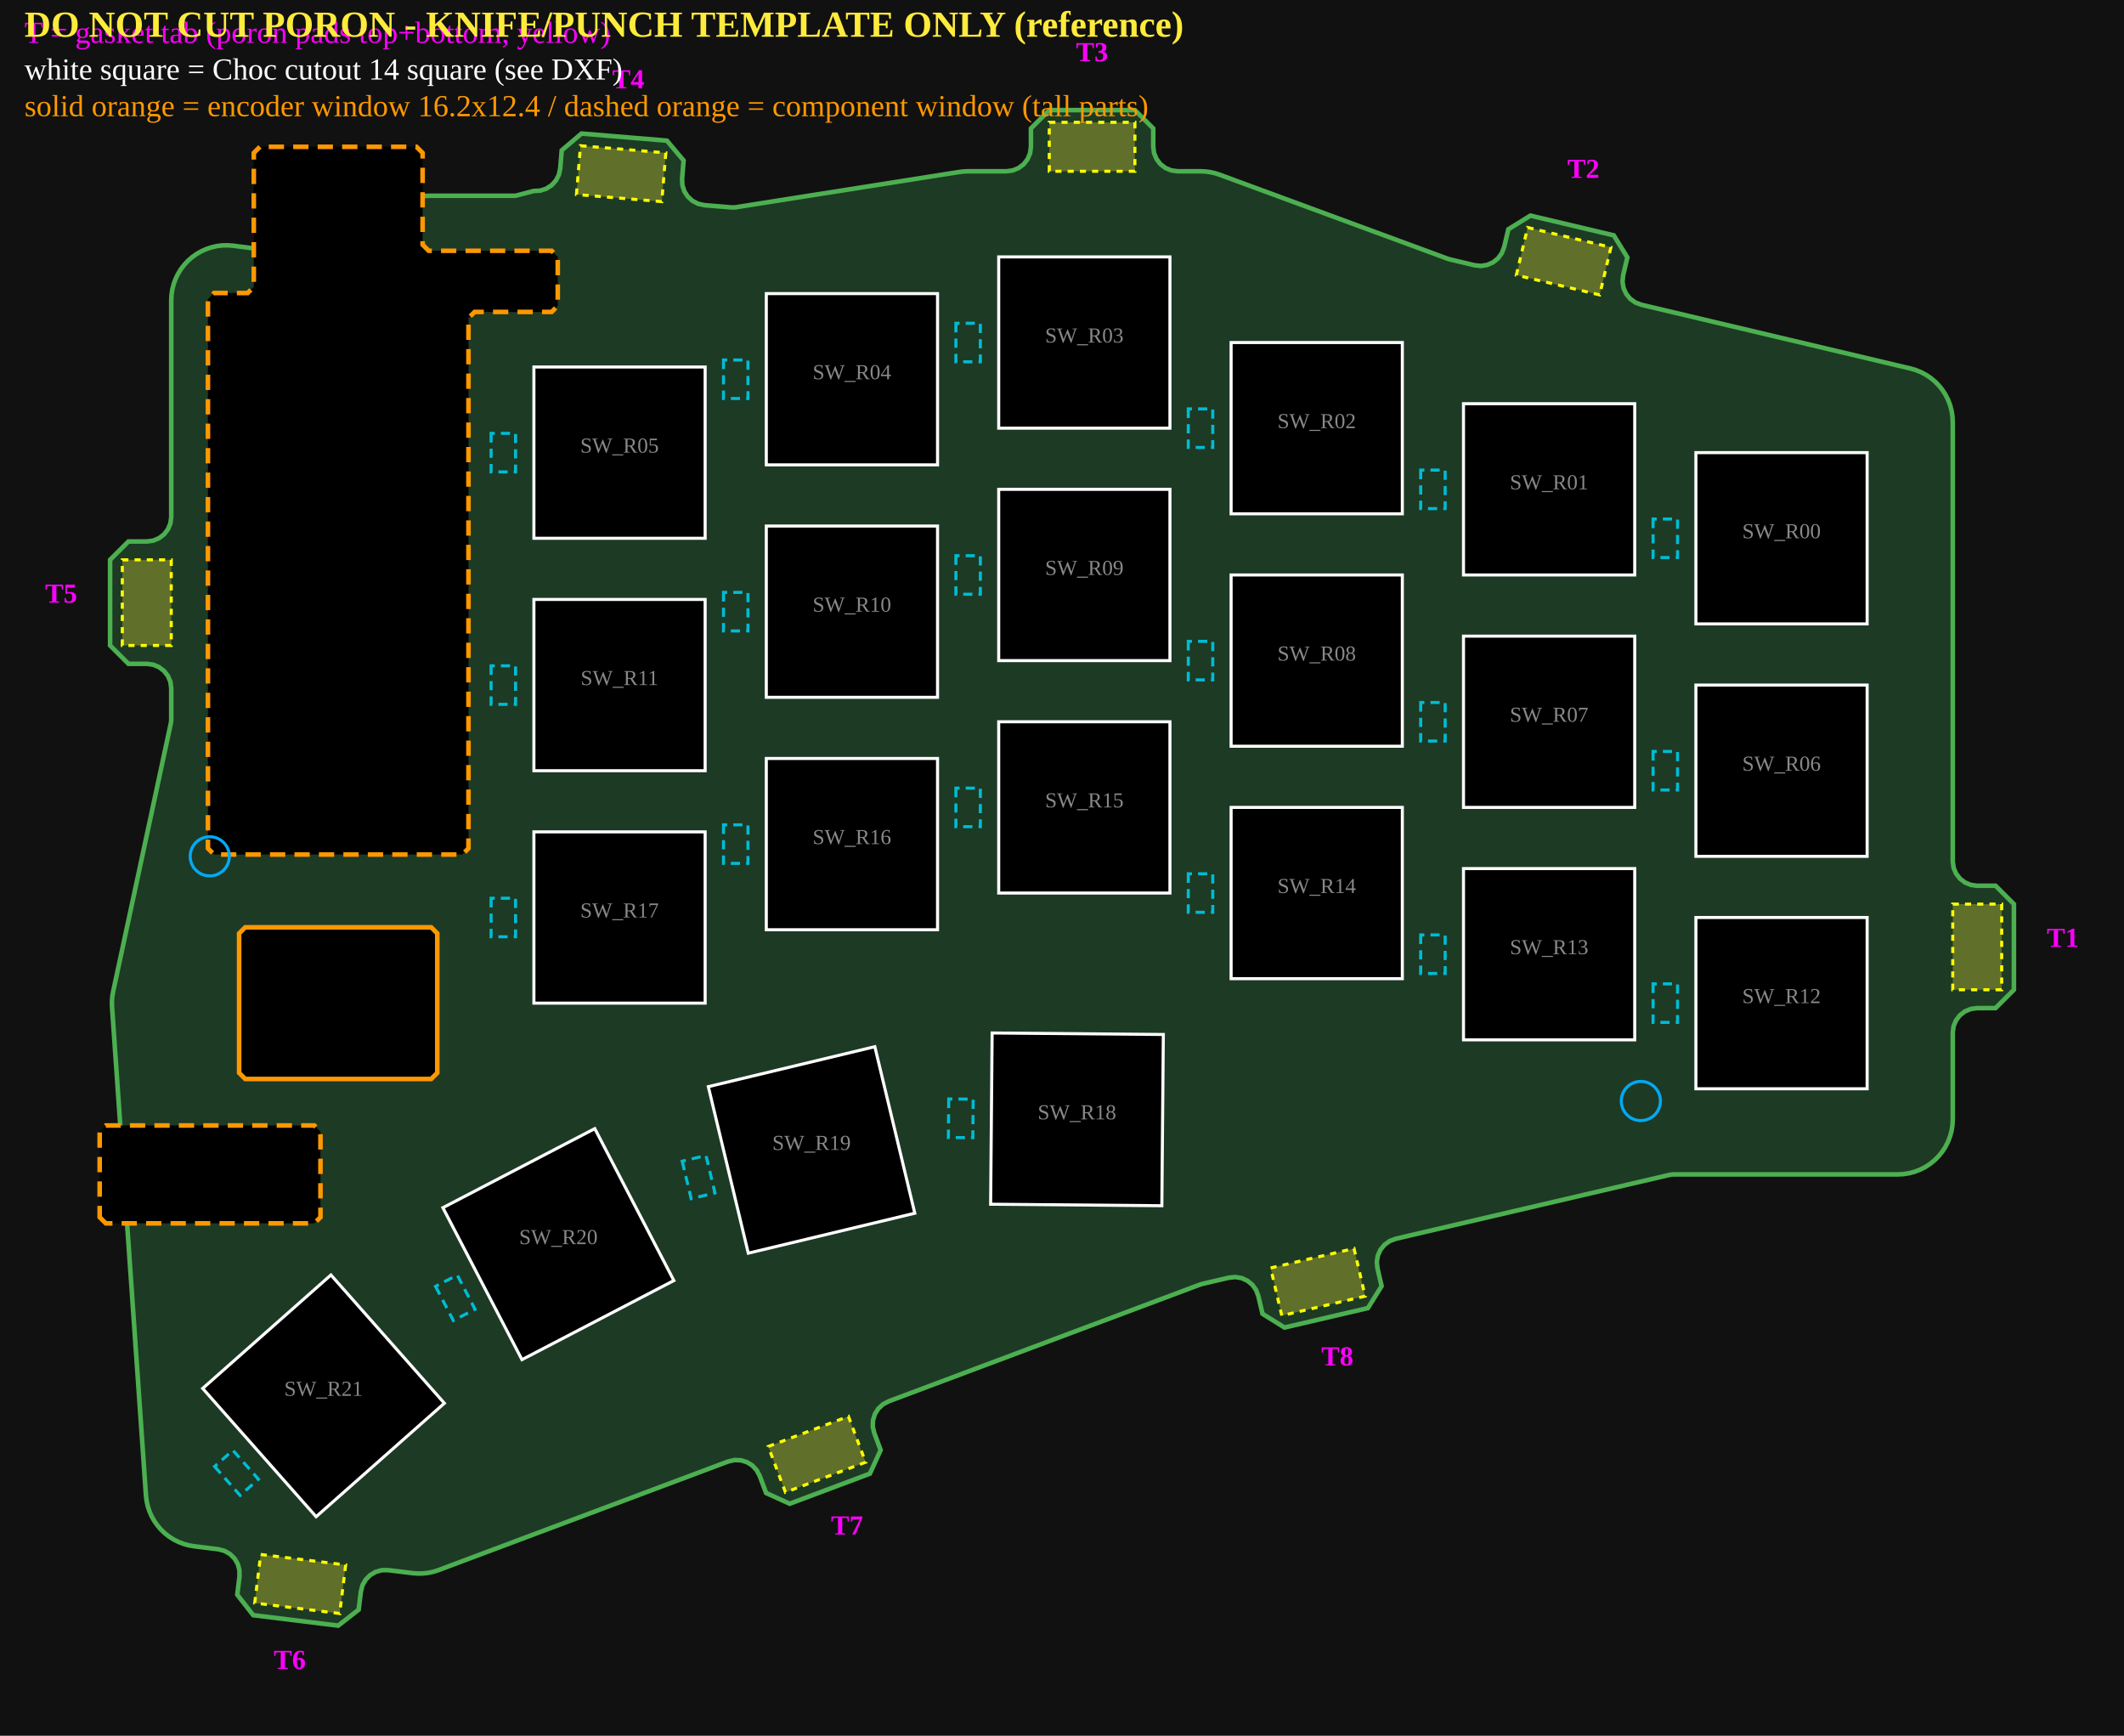
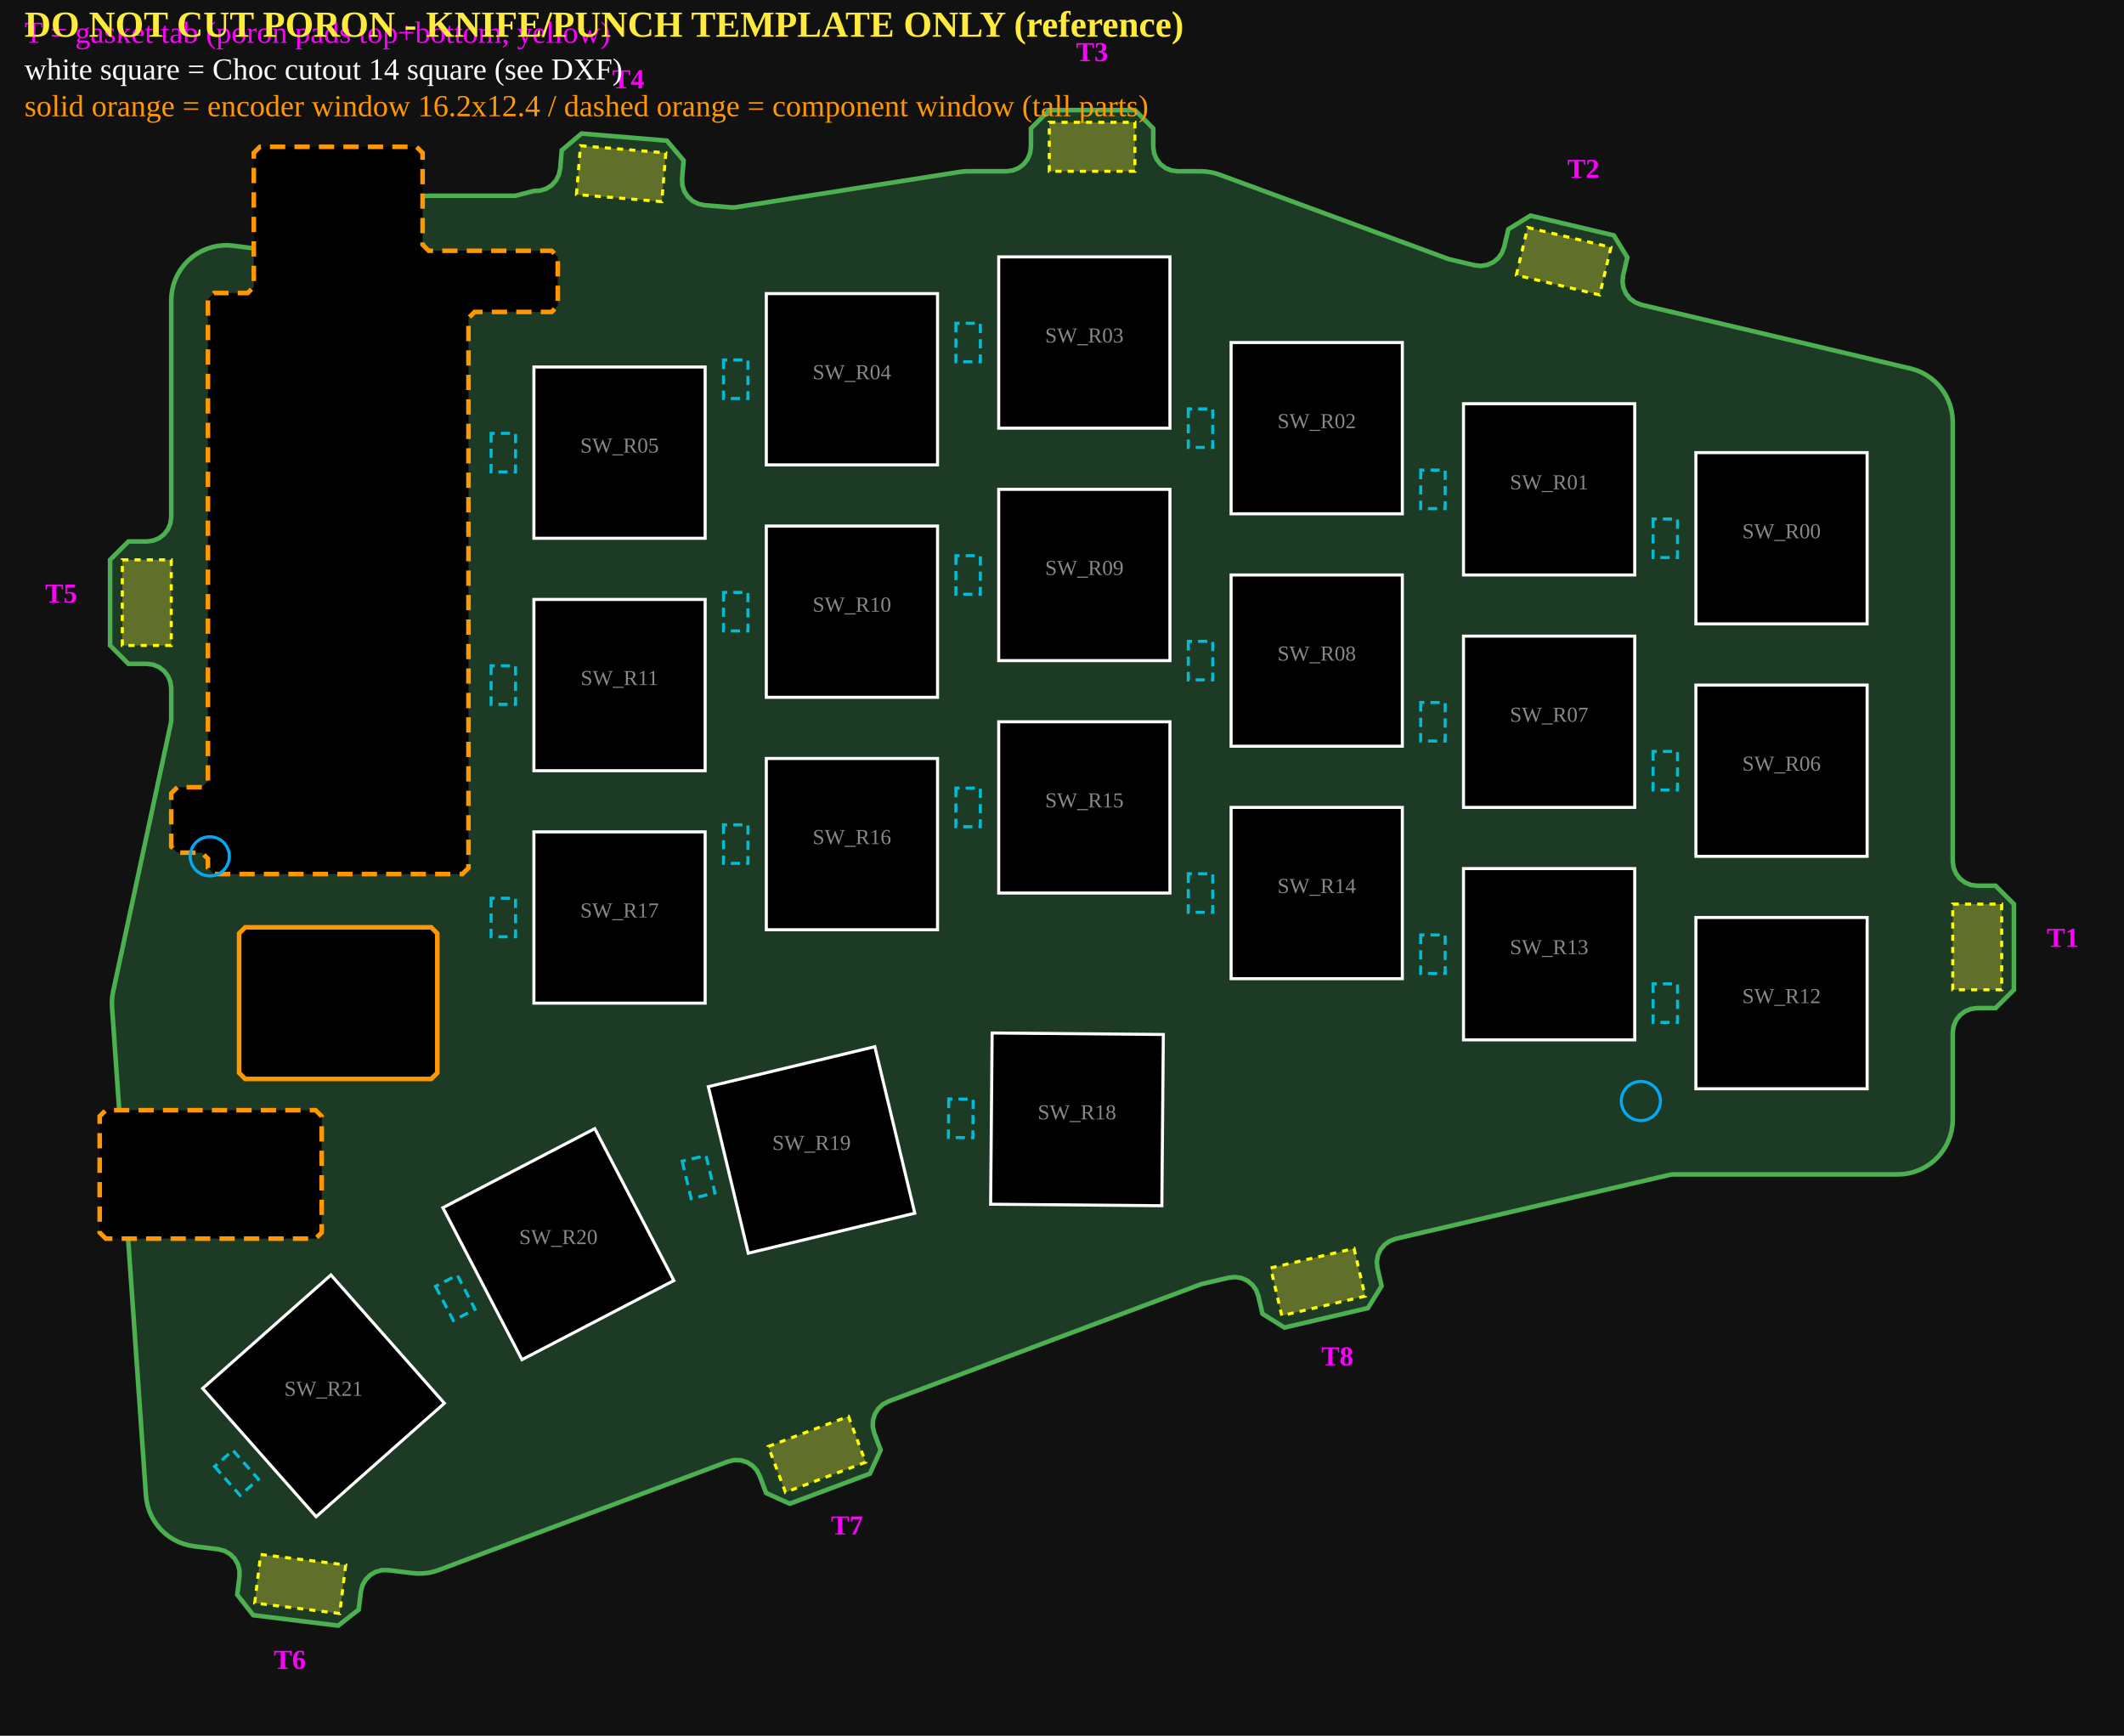
<svg xmlns="http://www.w3.org/2000/svg" width="694.6" height="567.54" viewBox="0 0 694.6 567.54">
  <rect width="694.6" height="567.54" fill="#111" />
  <polygon points="638.6,366.0 638.6,364.0 638.6,362.0 638.6,360.0 638.6,358.0 638.6,356.0 638.6,354.0 638.6,352.0 638.6,350.0 638.6,348.0 638.6,346.0 638.6,344.0 638.6,342.0 638.6,337.62 638.87,335.55 639.67,333.62 640.94,331.96 642.6,330.69 644.53,329.89 646.6,329.62 652.6,329.62 658.6,323.62 658.6,295.62 652.6,289.62 646.6,289.62 644.53,289.35 642.6,288.55 640.94,287.27 639.67,285.62 638.87,283.69 638.6,281.62 638.6,276.0 638.6,274.0 638.6,272.0 638.6,270.0 638.6,268.0 638.6,266.0 638.6,264.0 638.6,262.0 638.6,260.0 638.6,258.0 638.6,256.0 638.6,254.0 638.6,252.0 638.6,250.0 638.6,248.0 638.6,246.0 638.6,244.0 638.6,242.0 638.6,240.0 638.6,238.0 638.6,236.0 638.6,234.0 638.6,232.0 638.6,230.0 638.6,228.0 638.6,226.0 638.6,224.0 638.6,222.0 638.6,220.0 638.6,218.0 638.6,216.0 638.6,214.0 638.6,212.0 638.6,210.0 638.6,208.0 638.6,206.0 638.6,204.0 638.6,202.0 638.6,200.0 638.6,198.0 638.6,196.0 638.6,194.0 638.6,192.0 638.6,190.0 638.6,188.0 638.6,186.0 638.6,184.0 638.6,182.0 638.6,180.0 638.6,178.0 638.6,176.0 638.6,174.0 638.6,172.0 638.6,170.0 638.6,168.0 638.6,166.0 638.6,164.0 638.6,162.0 638.6,160.0 638.6,158.0 638.6,156.0 638.6,154.0 638.6,152.0 638.6,150.0 638.6,148.0 638.6,146.0 638.6,144.0 638.6,142.0 638.6,140.0 638.6,138.0 638.5,136.15 638.22,134.32 637.75,132.53 637.1,130.8 636.27,129.14 635.28,127.58 634.12,126.12 632.83,124.8 631.41,123.61 629.88,122.58 628.24,121.7 626.53,121.0 624.75,120.48 622.77,120.02 620.79,119.55 618.81,119.08 616.83,118.61 614.85,118.14 612.87,117.67 610.89,117.2 608.91,116.73 606.93,116.26 604.95,115.79 602.97,115.33 600.99,114.86 599.01,114.39 597.03,113.92 595.05,113.45 593.07,112.98 591.09,112.51 589.11,112.04 587.13,111.57 585.15,111.11 583.17,110.64 581.19,110.17 579.21,109.7 577.23,109.23 575.25,108.76 573.27,108.29 571.29,107.82 569.31,107.35 567.33,106.88 565.35,106.42 563.37,105.95 561.39,105.48 559.41,105.01 557.43,104.54 555.45,104.07 553.47,103.6 551.49,103.13 549.51,102.66 547.53,102.2 545.55,101.73 543.57,101.26 541.59,100.79 536.75,99.64 534.8,98.9 533.1,97.68 531.79,96.06 530.93,94.15 530.6,92.09 530.81,90.01 532.19,84.17 527.74,76.95 500.49,70.5 493.27,74.96 491.89,80.79 491.14,82.75 489.92,84.44 488.3,85.76 486.4,86.61 484.34,86.95 482.26,86.74 478.23,85.78 476.25,85.31 474.27,84.84 473.81,84.72 473.35,84.57 471.39,83.85 469.43,83.12 467.47,82.4 465.51,81.68 463.55,80.95 461.58,80.23 459.62,79.51 457.66,78.79 455.7,78.06 453.74,77.34 451.78,76.62 449.82,75.9 447.86,75.17 445.89,74.45 443.93,73.73 441.97,73.01 440.01,72.28 438.05,71.56 436.09,70.84 434.13,70.12 432.17,69.39 430.2,68.67 428.24,67.95 426.28,67.22 424.32,66.5 422.36,65.78 420.4,65.06 418.44,64.33 416.48,63.61 414.51,62.89 412.55,62.17 410.59,61.44 408.63,60.72 406.67,60.0 404.71,59.28 402.75,58.55 400.79,57.83 398.82,57.11 397.31,56.63 395.76,56.28 394.19,56.07 392.6,56.0 390.6,56.0 385.14,56.0 383.07,55.73 381.14,54.93 379.48,53.66 378.21,52.0 377.41,50.07 377.14,48.0 377.14,42.0 371.14,36.0 343.14,36.0 337.14,42.0 337.14,48.0 336.87,50.07 336.07,52.0 334.8,53.66 333.14,54.93 331.21,55.73 329.14,56.0 324.6,56.0 322.6,56.0 320.6,56.0 318.6,56.0 316.6,56.0 315.19,56.06 313.79,56.22 311.77,56.54 309.74,56.86 307.72,57.18 305.69,57.5 303.67,57.82 301.64,58.14 299.62,58.46 297.59,58.78 295.57,59.1 293.54,59.42 291.52,59.74 289.49,60.06 287.47,60.38 285.44,60.7 283.42,61.02 281.39,61.34 279.37,61.66 277.34,61.98 275.31,62.3 273.29,62.62 271.26,62.94 269.24,63.26 267.21,63.57 265.19,63.89 263.16,64.21 261.14,64.53 259.11,64.85 257.09,65.17 255.06,65.49 253.04,65.81 251.01,66.13 248.99,66.45 246.96,66.77 244.94,67.09 242.91,67.41 240.89,67.73 240.25,67.81 239.61,67.83 238.97,67.8 236.93,67.63 234.89,67.46 230.37,67.09 228.33,66.64 226.47,65.69 224.92,64.28 223.79,62.53 223.16,60.54 223.06,58.45 223.56,52.47 218.08,45.99 190.17,43.67 183.7,49.15 183.2,55.13 182.75,57.17 181.8,59.03 180.39,60.57 178.64,61.7 176.65,62.34 174.56,62.44 168.6,64.0 166.6,64.0 164.6,64.0 162.6,64.0 160.6,64.0 158.6,64.0 156.6,64.0 154.6,64.0 152.6,64.0 150.6,64.0 148.6,64.0 146.6,64.0 144.6,64.0 142.6,64.0 140.6,64.0 138.94,64.08 137.3,64.3 135.69,64.68 134.12,65.21 132.6,65.88 132.6,67.93 132.6,69.99 132.6,72.04 132.6,74.1 132.6,76.16 132.6,78.21 132.6,80.27 132.6,82.33 132.6,84.38 132.6,86.44 132.6,88.49 132.6,90.55 132.6,92.61 132.6,94.66 132.6,96.72 132.6,98.78 132.6,100.83 132.6,102.89 132.6,104.94 132.6,107.0 130.6,107.0 128.6,107.0 126.6,107.0 124.6,107.0 122.6,107.0 120.6,107.0 118.6,107.0 116.6,107.0 114.6,107.0 112.6,107.0 110.6,107.0 108.6,107.0 106.6,107.0 104.6,107.0 102.6,107.0 100.6,107.0 98.6,107.0 96.6,107.0 94.6,107.0 92.6,107.0 90.6,107.0 88.6,107.0 88.6,104.91 88.6,102.82 88.6,100.74 88.6,98.65 88.6,96.56 88.6,94.47 88.6,92.39 88.6,90.3 88.6,88.21 88.6,86.12 88.6,84.04 88.6,81.95 86.55,81.68 84.51,81.42 82.46,81.15 80.42,80.88 78.37,80.62 76.32,80.35 74.53,80.21 72.73,80.24 70.94,80.46 69.19,80.86 67.48,81.42 65.84,82.16 64.28,83.05 62.81,84.1 61.46,85.28 60.24,86.6 59.14,88.04 58.2,89.57 57.42,91.19 56.8,92.88 56.36,94.62 56.09,96.4 56.0,98.2 56.0,100.21 56.0,102.22 56.0,104.24 56.0,106.25 56.0,108.26 56.0,110.27 56.0,112.29 56.0,114.3 56.0,116.31 56.0,118.32 56.0,120.34 56.0,122.35 56.0,124.36 56.0,126.37 56.0,128.38 56.0,130.4 56.0,132.41 56.0,134.42 56.0,136.43 56.0,138.45 56.0,140.46 56.0,142.47 56.0,144.48 56.0,146.5 56.0,148.51 56.0,150.52 56.0,152.53 56.0,154.54 56.0,156.56 56.0,158.57 56.0,160.58 56.0,162.59 56.0,164.61 56.0,169.05 55.73,171.12 54.93,173.05 53.66,174.71 52.0,175.98 50.07,176.78 48.0,177.05 42.0,177.05 36.0,183.05 36.0,211.05 42.0,217.05 48.0,217.05 50.07,217.33 52.0,218.12 53.66,219.4 54.93,221.05 55.73,222.98 56.0,225.05 56.0,231.01 56.0,233.02 56.0,235.04 55.98,235.6 55.92,236.16 55.82,236.72 55.39,238.7 54.96,240.69 54.54,242.68 54.11,244.67 53.68,246.66 53.25,248.65 52.83,250.64 52.4,252.63 51.97,254.61 51.54,256.6 51.12,258.59 50.69,260.58 50.26,262.57 49.83,264.56 49.41,266.55 48.98,268.53 48.55,270.52 48.12,272.51 47.69,274.5 47.27,276.49 46.84,278.48 46.41,280.47 45.98,282.45 45.56,284.44 45.13,286.43 44.7,288.42 44.27,290.41 43.85,292.4 43.42,294.39 42.99,296.38 42.56,298.36 42.14,300.35 41.71,302.34 41.28,304.33 40.85,306.32 40.43,308.31 40.0,310.3 39.57,312.28 39.14,314.27 38.71,316.26 38.29,318.25 37.86,320.24 37.43,322.23 37.0,324.22 36.72,325.88 36.6,327.56 36.64,329.25 36.78,331.24 36.92,333.24 37.06,335.24 37.2,337.23 37.34,339.23 37.48,341.23 37.61,343.22 37.75,345.22 37.89,347.22 38.03,349.21 38.17,351.21 38.31,353.21 38.45,355.2 38.58,357.2 38.72,359.2 38.86,361.19 39.0,363.19 39.14,365.19 39.28,367.18 39.42,369.18 39.55,371.18 39.69,373.17 39.83,375.17 39.97,377.17 40.11,379.16 40.25,381.16 40.38,383.15 40.52,385.15 40.66,387.15 40.8,389.14 40.94,391.14 41.08,393.14 41.22,395.13 41.35,397.13 41.49,399.13 41.63,401.12 41.77,403.12 41.91,405.12 42.05,407.11 42.19,409.11 42.32,411.11 42.46,413.1 42.6,415.1 42.74,417.1 42.88,419.09 43.02,421.09 43.16,423.09 43.29,425.08 43.43,427.08 43.57,429.08 43.71,431.07 43.85,433.07 43.99,435.07 44.13,437.06 44.26,439.06 44.4,441.05 44.54,443.05 44.68,445.05 44.82,447.04 44.96,449.04 45.1,451.04 45.23,453.03 45.37,455.03 45.51,457.03 45.65,459.02 45.79,461.02 45.93,463.02 46.07,465.01 46.2,467.01 46.34,469.01 46.48,471.0 46.62,473.0 46.76,475.0 46.9,476.99 47.04,478.99 47.17,480.99 47.31,482.98 47.45,484.98 47.59,486.98 47.73,488.97 47.94,490.73 48.32,492.46 48.87,494.15 49.58,495.77 50.45,497.31 51.47,498.76 52.62,500.11 53.9,501.34 55.3,502.43 56.8,503.38 58.38,504.18 60.03,504.81 61.74,505.29 63.49,505.59 65.59,505.85 71.36,506.56 73.38,507.08 75.2,508.11 76.69,509.57 77.75,511.37 78.3,513.39 78.32,515.47 77.59,521.43 82.81,528.12 110.6,531.54 117.29,526.31 118.02,520.36 118.54,518.34 119.57,516.52 121.04,515.03 122.84,513.97 124.85,513.41 126.94,513.4 132.83,514.12 134.93,514.38 136.65,514.51 138.38,514.47 140.1,514.27 141.8,513.9 143.44,513.37 145.33,512.66 147.21,511.95 149.1,511.25 150.99,510.54 152.87,509.83 154.76,509.13 156.64,508.42 158.53,507.71 160.41,507.01 162.3,506.3 164.18,505.59 166.07,504.89 167.95,504.18 169.84,503.47 171.72,502.77 173.61,502.06 175.49,501.35 177.38,500.65 179.26,499.94 181.15,499.23 183.03,498.53 184.92,497.82 186.81,497.11 188.69,496.41 190.58,495.7 192.46,494.99 194.35,494.29 196.23,493.58 198.12,492.87 200.0,492.17 201.89,491.46 203.77,490.75 205.66,490.05 207.54,489.34 209.43,488.63 211.31,487.92 213.2,487.22 215.08,486.51 216.97,485.8 218.85,485.1 220.74,484.39 222.63,483.68 224.51,482.98 226.4,482.27 228.28,481.56 230.17,480.86 232.05,480.15 233.94,479.44 238.13,477.87 240.17,477.4 242.26,477.47 244.25,478.08 246.03,479.18 247.45,480.71 248.43,482.55 250.54,488.17 258.26,491.68 284.48,481.85 287.99,474.13 285.89,468.51 285.42,466.48 285.49,464.39 286.1,462.39 287.2,460.62 288.73,459.19 290.57,458.21 296.15,456.12 298.04,455.41 299.92,454.71 301.81,454.0 303.69,453.29 305.58,452.59 307.46,451.88 309.35,451.17 311.23,450.47 313.12,449.76 315.0,449.05 316.89,448.35 318.77,447.64 320.66,446.93 322.54,446.23 324.43,445.52 326.32,444.81 328.2,444.11 330.09,443.4 331.97,442.69 333.86,441.99 335.74,441.28 337.63,440.57 339.51,439.87 341.4,439.16 343.28,438.45 345.17,437.74 347.05,437.04 348.94,436.33 350.82,435.62 352.71,434.92 354.59,434.21 356.48,433.5 358.37,432.8 360.25,432.09 362.14,431.38 364.02,430.68 365.91,429.97 367.79,429.26 369.68,428.56 371.56,427.85 373.45,427.14 375.33,426.44 377.22,425.73 379.1,425.02 380.99,424.32 382.87,423.61 384.76,422.9 386.64,422.2 388.53,421.49 390.41,420.78 392.3,420.08 392.79,419.91 393.29,419.78 395.25,419.32 397.2,418.86 401.9,417.77 403.97,417.56 406.04,417.9 407.94,418.77 409.55,420.09 410.77,421.79 411.5,423.74 412.87,429.59 420.07,434.07 447.34,427.71 451.82,420.5 450.46,414.66 450.25,412.58 450.59,410.52 451.46,408.61 452.78,407.0 454.48,405.78 456.43,405.05 461.71,403.82 463.67,403.36 465.62,402.9 467.58,402.45 469.53,401.99 471.49,401.54 473.44,401.08 475.4,400.62 477.35,400.17 479.31,399.71 481.26,399.26 483.22,398.8 485.17,398.34 487.13,397.89 489.08,397.43 491.04,396.98 492.99,396.52 494.95,396.06 496.9,395.61 498.86,395.15 500.81,394.7 502.77,394.24 504.72,393.78 506.68,393.33 508.63,392.87 510.59,392.42 512.54,391.96 514.5,391.5 516.45,391.05 518.41,390.59 520.36,390.14 522.32,389.68 524.27,389.22 526.23,388.77 528.18,388.31 530.14,387.86 532.09,387.4 534.05,386.94 536.0,386.49 537.96,386.03 539.91,385.58 541.87,385.12 543.82,384.66 545.78,384.21 546.38,384.09 546.98,384.02 547.59,384.0 549.62,384.0 551.65,384.0 553.68,384.0 555.7,384.0 557.73,384.0 559.76,384.0 561.79,384.0 563.82,384.0 565.84,384.0 567.87,384.0 569.9,384.0 571.93,384.0 573.96,384.0 575.98,384.0 578.01,384.0 580.04,384.0 582.07,384.0 584.1,384.0 586.12,384.0 588.15,384.0 590.18,384.0 592.21,384.0 594.24,384.0 596.26,384.0 598.29,384.0 600.32,384.0 602.35,384.0 604.38,384.0 606.4,384.0 608.43,384.0 610.46,384.0 612.49,384.0 614.52,384.0 616.54,384.0 618.57,384.0 620.6,384.0 622.48,383.9 624.34,383.61 626.16,383.12 627.92,382.44 629.6,381.59 631.18,380.56 632.64,379.38 633.98,378.04 635.16,376.58 636.19,375.0 637.04,373.32 637.72,371.56 638.21,369.74 638.5,367.88" fill="#1d3a24" stroke="#4caf50" stroke-width="1.5" />
  <polygon points="554.6,204.0 610.6,204.0 610.6,148.0 554.6,148.0" fill="#000" stroke="#fff" stroke-width="1" />
  <polygon points="478.6,188.0 534.6,188.0 534.6,132.0 478.6,132.0" fill="#000" stroke="#fff" stroke-width="1" />
  <polygon points="402.6,168.0 458.6,168.0 458.6,112.0 402.6,112.0" fill="#000" stroke="#fff" stroke-width="1" />
  <polygon points="326.6,140.0 382.6,140.0 382.6,84.0 326.6,84.0" fill="#000" stroke="#fff" stroke-width="1" />
  <polygon points="250.6,152.0 306.6,152.0 306.6,96.0 250.6,96.0" fill="#000" stroke="#fff" stroke-width="1" />
  <polygon points="174.6,176.0 230.6,176.0 230.6,120.0 174.6,120.0" fill="#000" stroke="#fff" stroke-width="1" />
  <polygon points="554.6,280.0 610.6,280.0 610.6,224.0 554.6,224.0" fill="#000" stroke="#fff" stroke-width="1" />
  <polygon points="478.6,264.0 534.6,264.0 534.6,208.0 478.6,208.0" fill="#000" stroke="#fff" stroke-width="1" />
  <polygon points="402.6,244.0 458.6,244.0 458.6,188.0 402.6,188.0" fill="#000" stroke="#fff" stroke-width="1" />
  <polygon points="326.6,216.0 382.6,216.0 382.6,160.0 326.6,160.0" fill="#000" stroke="#fff" stroke-width="1" />
  <polygon points="250.6,228.0 306.6,228.0 306.6,172.0 250.6,172.0" fill="#000" stroke="#fff" stroke-width="1" />
  <polygon points="174.6,252.0 230.6,252.0 230.6,196.0 174.6,196.0" fill="#000" stroke="#fff" stroke-width="1" />
  <polygon points="554.6,356.0 610.6,356.0 610.6,300.0 554.6,300.0" fill="#000" stroke="#fff" stroke-width="1" />
  <polygon points="478.6,340.0 534.6,340.0 534.6,284.0 478.6,284.0" fill="#000" stroke="#fff" stroke-width="1" />
  <polygon points="402.6,320.0 458.6,320.0 458.6,264.0 402.6,264.0" fill="#000" stroke="#fff" stroke-width="1" />
  <polygon points="326.6,292.0 382.6,292.0 382.6,236.0 326.6,236.0" fill="#000" stroke="#fff" stroke-width="1" />
  <polygon points="250.6,304.0 306.6,304.0 306.6,248.0 250.6,248.0" fill="#000" stroke="#fff" stroke-width="1" />
  <polygon points="174.6,328.0 230.6,328.0 230.6,272.0 174.6,272.0" fill="#000" stroke="#fff" stroke-width="1" />
  <polygon points="323.96,393.75 379.95,394.24 380.44,338.25 324.45,337.76" fill="#000" stroke="#fff" stroke-width="1" />
  <polygon points="244.71,409.76 299.16,396.69 286.09,342.24 231.64,355.31" fill="#000" stroke="#fff" stroke-width="1" />
  <polygon points="170.69,444.57 220.37,418.71 194.51,369.03 144.83,394.89" fill="#000" stroke="#fff" stroke-width="1" />
  <polygon points="103.38,495.92 145.32,458.82 108.22,416.88 66.28,453.98" fill="#000" stroke="#fff" stroke-width="1" />
-   <polygon points="85.0,48.0 83.0,50.0 83.0,93.8 81.0,95.8 70.0,95.8 68.0,97.8 68.0,277.4 70.0,279.4 151.2,279.4 153.2,277.4 153.2,104.0 155.2,102.0 180.4,102.0 182.4,100.0 182.4,84.0 180.4,82.0 140.2,82.0 138.2,80.0 138.2,50.0 136.2,48.0" fill="#000" stroke="#ff9800" stroke-width="1.5" stroke-dasharray="5,3" />
-   <polygon points="32.6,398.0 34.6,400.0 102.8,400.0 104.8,398.0 104.8,370.0 102.8,368.0 34.6,368.0 32.6,370.0" fill="#000" stroke="#ff9800" stroke-width="1.5" stroke-dasharray="5,3" />
+   <polygon points="58.0,257.4 56.0,259.4 56.0,276.8 58.0,278.8 66.0,278.8 68.0,280.8 68.0,283.8 70.0,285.8 151.2,285.8 153.2,283.8 153.2,104.0 155.2,102.0 180.4,102.0 182.4,100.0 182.4,84.0 180.4,82.0 140.2,82.0 138.2,80.0 138.2,50.0 136.2,48.0 85.0,48.0 83.0,50.0 83.0,93.8 81.0,95.8 70.0,95.8 68.0,97.8 68.0,255.4 66.0,257.4" fill="#000" stroke="#ff9800" stroke-width="1.5" stroke-dasharray="5,3" />
+   <polygon points="32.6,403.0 34.6,405.0 103.2,405.0 105.2,403.0 105.2,365.0 103.2,363.0 34.6,363.0 32.6,365.0" fill="#000" stroke="#ff9800" stroke-width="1.5" stroke-dasharray="5,3" />
  <polygon points="78.2,350.8 80.2,352.8 141.0,352.8 143.0,350.8 143.0,305.2 141.0,303.2 80.2,303.2 78.2,305.2" fill="#000" stroke="#ff9800" stroke-width="1.5" />
  <polygon points="540.6,169.7 540.6,182.3 548.6,182.3 548.6,169.7" fill="none" stroke="#00bcd4" stroke-width="1" stroke-dasharray="3,2" />
  <polygon points="464.6,153.7 464.6,166.3 472.6,166.3 472.6,153.7" fill="none" stroke="#00bcd4" stroke-width="1" stroke-dasharray="3,2" />
  <polygon points="388.6,133.7 388.6,146.3 396.6,146.3 396.6,133.7" fill="none" stroke="#00bcd4" stroke-width="1" stroke-dasharray="3,2" />
  <polygon points="312.6,105.7 312.6,118.3 320.6,118.3 320.6,105.7" fill="none" stroke="#00bcd4" stroke-width="1" stroke-dasharray="3,2" />
  <polygon points="236.6,117.7 236.6,130.3 244.6,130.3 244.6,117.7" fill="none" stroke="#00bcd4" stroke-width="1" stroke-dasharray="3,2" />
  <polygon points="160.6,141.7 160.6,154.3 168.6,154.3 168.6,141.7" fill="none" stroke="#00bcd4" stroke-width="1" stroke-dasharray="3,2" />
  <polygon points="540.6,245.7 540.6,258.3 548.6,258.3 548.6,245.7" fill="none" stroke="#00bcd4" stroke-width="1" stroke-dasharray="3,2" />
  <polygon points="464.6,229.7 464.6,242.3 472.6,242.3 472.6,229.7" fill="none" stroke="#00bcd4" stroke-width="1" stroke-dasharray="3,2" />
  <polygon points="388.6,209.7 388.6,222.3 396.6,222.3 396.6,209.7" fill="none" stroke="#00bcd4" stroke-width="1" stroke-dasharray="3,2" />
  <polygon points="312.6,181.7 312.6,194.3 320.6,194.3 320.6,181.7" fill="none" stroke="#00bcd4" stroke-width="1" stroke-dasharray="3,2" />
  <polygon points="236.6,193.7 236.6,206.3 244.6,206.3 244.6,193.7" fill="none" stroke="#00bcd4" stroke-width="1" stroke-dasharray="3,2" />
  <polygon points="160.6,217.7 160.6,230.3 168.6,230.3 168.6,217.7" fill="none" stroke="#00bcd4" stroke-width="1" stroke-dasharray="3,2" />
  <polygon points="540.6,321.7 540.6,334.3 548.6,334.3 548.6,321.7" fill="none" stroke="#00bcd4" stroke-width="1" stroke-dasharray="3,2" />
  <polygon points="464.6,305.7 464.6,318.3 472.6,318.3 472.6,305.7" fill="none" stroke="#00bcd4" stroke-width="1" stroke-dasharray="3,2" />
  <polygon points="388.6,285.7 388.6,298.3 396.6,298.3 396.6,285.7" fill="none" stroke="#00bcd4" stroke-width="1" stroke-dasharray="3,2" />
  <polygon points="312.6,257.7 312.6,270.3 320.6,270.3 320.6,257.7" fill="none" stroke="#00bcd4" stroke-width="1" stroke-dasharray="3,2" />
  <polygon points="236.6,269.7 236.6,282.3 244.6,282.3 244.6,269.7" fill="none" stroke="#00bcd4" stroke-width="1" stroke-dasharray="3,2" />
  <polygon points="160.6,293.7 160.6,306.3 168.6,306.3 168.6,293.7" fill="none" stroke="#00bcd4" stroke-width="1" stroke-dasharray="3,2" />
  <polygon points="310.26,359.33 310.15,371.93 318.14,372.0 318.25,359.4" fill="none" stroke="#00bcd4" stroke-width="1" stroke-dasharray="3,2" />
  <polygon points="223.09,379.68 226.03,391.93 233.81,390.06 230.87,377.81" fill="none" stroke="#00bcd4" stroke-width="1" stroke-dasharray="3,2" />
  <polygon points="142.43,420.61 148.25,431.78 155.35,428.09 149.53,416.91" fill="none" stroke="#00bcd4" stroke-width="1" stroke-dasharray="3,2" />
  <polygon points="70.17,479.51 78.52,488.95 84.51,483.65 76.16,474.21" fill="none" stroke="#00bcd4" stroke-width="1" stroke-dasharray="3,2" />
  <polygon points="638.6,323.62 638.6,295.62 654.6,295.62 654.6,323.62" fill="rgba(255,235,59,0.30)" stroke="#ff0" stroke-width="1" stroke-dasharray="2,2" />
  <text x="674.6" y="309.6" fill="#f0f" font-size="9" font-weight="bold" text-anchor="middle">T1</text>
  <polygon points="523.13,96.42 495.88,89.96 499.57,74.39 526.81,80.85" fill="rgba(255,235,59,0.30)" stroke="#ff0" stroke-width="1" stroke-dasharray="2,2" />
  <text x="517.81" y="58.17" fill="#f0f" font-size="9" font-weight="bold" text-anchor="middle">T2</text>
  <polygon points="371.14,56.0 343.14,56.0 343.14,40.0 371.14,40.0" fill="rgba(255,235,59,0.30)" stroke="#ff0" stroke-width="1" stroke-dasharray="2,2" />
  <text x="357.12" y="20.0" fill="#f0f" font-size="9" font-weight="bold" text-anchor="middle">T3</text>
  <polygon points="216.42,65.92 188.51,63.6 189.84,47.65 217.74,49.98" fill="rgba(255,235,59,0.30)" stroke="#ff0" stroke-width="1" stroke-dasharray="2,2" />
  <text x="205.47" y="28.88" fill="#f0f" font-size="9" font-weight="bold" text-anchor="middle">T4</text>
  <polygon points="56.0,183.05 56.0,211.05 40.0,211.05 40.0,183.05" fill="rgba(255,235,59,0.30)" stroke="#ff0" stroke-width="1" stroke-dasharray="2,2" />
  <text x="20.0" y="197.04" fill="#f0f" font-size="9" font-weight="bold" text-anchor="middle">T5</text>
  <polygon points="85.25,508.27 113.04,511.69 111.09,527.57 83.3,524.15" fill="rgba(255,235,59,0.30)" stroke="#ff0" stroke-width="1" stroke-dasharray="2,2" />
  <text x="94.76" y="545.69" fill="#f0f" font-size="9" font-weight="bold" text-anchor="middle">T6</text>
  <polygon points="251.24,472.96 277.46,463.13 283.08,478.11 256.86,487.94" fill="rgba(255,235,59,0.30)" stroke="#ff0" stroke-width="1" stroke-dasharray="2,2" />
  <text x="277.0" y="501.75" fill="#f0f" font-size="9" font-weight="bold" text-anchor="middle">T7</text>
  <polygon points="415.53,414.59 442.8,408.23 446.43,423.81 419.17,430.17" fill="rgba(255,235,59,0.30)" stroke="#ff0" stroke-width="1" stroke-dasharray="2,2" />
  <text x="437.34" y="446.46" fill="#f0f" font-size="9" font-weight="bold" text-anchor="middle">T8</text>
  <text x="8" y="14" fill="#f0f" font-size="10">T = gasket tab (poron pads top+bottom, yellow)</text>
  <text x="8" y="26" fill="#fff" font-size="10">white square = Choc cutout 14 square (see DXF)</text>
  <text x="8" y="38" fill="#ff9800" font-size="10">solid orange = encoder window 16.2x12.4 / dashed orange = component window (tall parts)</text>
  <circle cx="68.6" cy="280.0" r="6.4" fill="none" stroke="#03a9f4" stroke-width="1" />
  <circle cx="536.6" cy="360.0" r="6.4" fill="none" stroke="#03a9f4" stroke-width="1" />
  <text x="582.6" y="176.0" fill="#888" font-size="7" text-anchor="middle">SW_R00</text>
  <text x="506.6" y="160.0" fill="#888" font-size="7" text-anchor="middle">SW_R01</text>
  <text x="430.6" y="140.0" fill="#888" font-size="7" text-anchor="middle">SW_R02</text>
  <text x="354.6" y="112.0" fill="#888" font-size="7" text-anchor="middle">SW_R03</text>
  <text x="278.6" y="124.0" fill="#888" font-size="7" text-anchor="middle">SW_R04</text>
  <text x="202.6" y="148.0" fill="#888" font-size="7" text-anchor="middle">SW_R05</text>
  <text x="582.6" y="252.0" fill="#888" font-size="7" text-anchor="middle">SW_R06</text>
  <text x="506.6" y="236.0" fill="#888" font-size="7" text-anchor="middle">SW_R07</text>
  <text x="430.6" y="216.0" fill="#888" font-size="7" text-anchor="middle">SW_R08</text>
  <text x="354.6" y="188.0" fill="#888" font-size="7" text-anchor="middle">SW_R09</text>
  <text x="278.6" y="200.0" fill="#888" font-size="7" text-anchor="middle">SW_R10</text>
  <text x="202.6" y="224.0" fill="#888" font-size="7" text-anchor="middle">SW_R11</text>
  <text x="582.6" y="328.0" fill="#888" font-size="7" text-anchor="middle">SW_R12</text>
  <text x="506.6" y="312.0" fill="#888" font-size="7" text-anchor="middle">SW_R13</text>
  <text x="430.6" y="292.0" fill="#888" font-size="7" text-anchor="middle">SW_R14</text>
  <text x="354.6" y="264.0" fill="#888" font-size="7" text-anchor="middle">SW_R15</text>
  <text x="278.6" y="276.0" fill="#888" font-size="7" text-anchor="middle">SW_R16</text>
  <text x="202.6" y="300.0" fill="#888" font-size="7" text-anchor="middle">SW_R17</text>
  <text x="352.2" y="366.0" fill="#888" font-size="7" text-anchor="middle">SW_R18</text>
  <text x="265.4" y="376.0" fill="#888" font-size="7" text-anchor="middle">SW_R19</text>
  <text x="182.6" y="406.8" fill="#888" font-size="7" text-anchor="middle">SW_R20</text>
  <text x="105.8" y="456.4" fill="#888" font-size="7" text-anchor="middle">SW_R21</text>
  <text x="8" y="12.0" fill="#ffeb3b" font-size="12" font-weight="bold">DO NOT CUT PORON - KNIFE/PUNCH TEMPLATE ONLY (reference)</text>
</svg>
